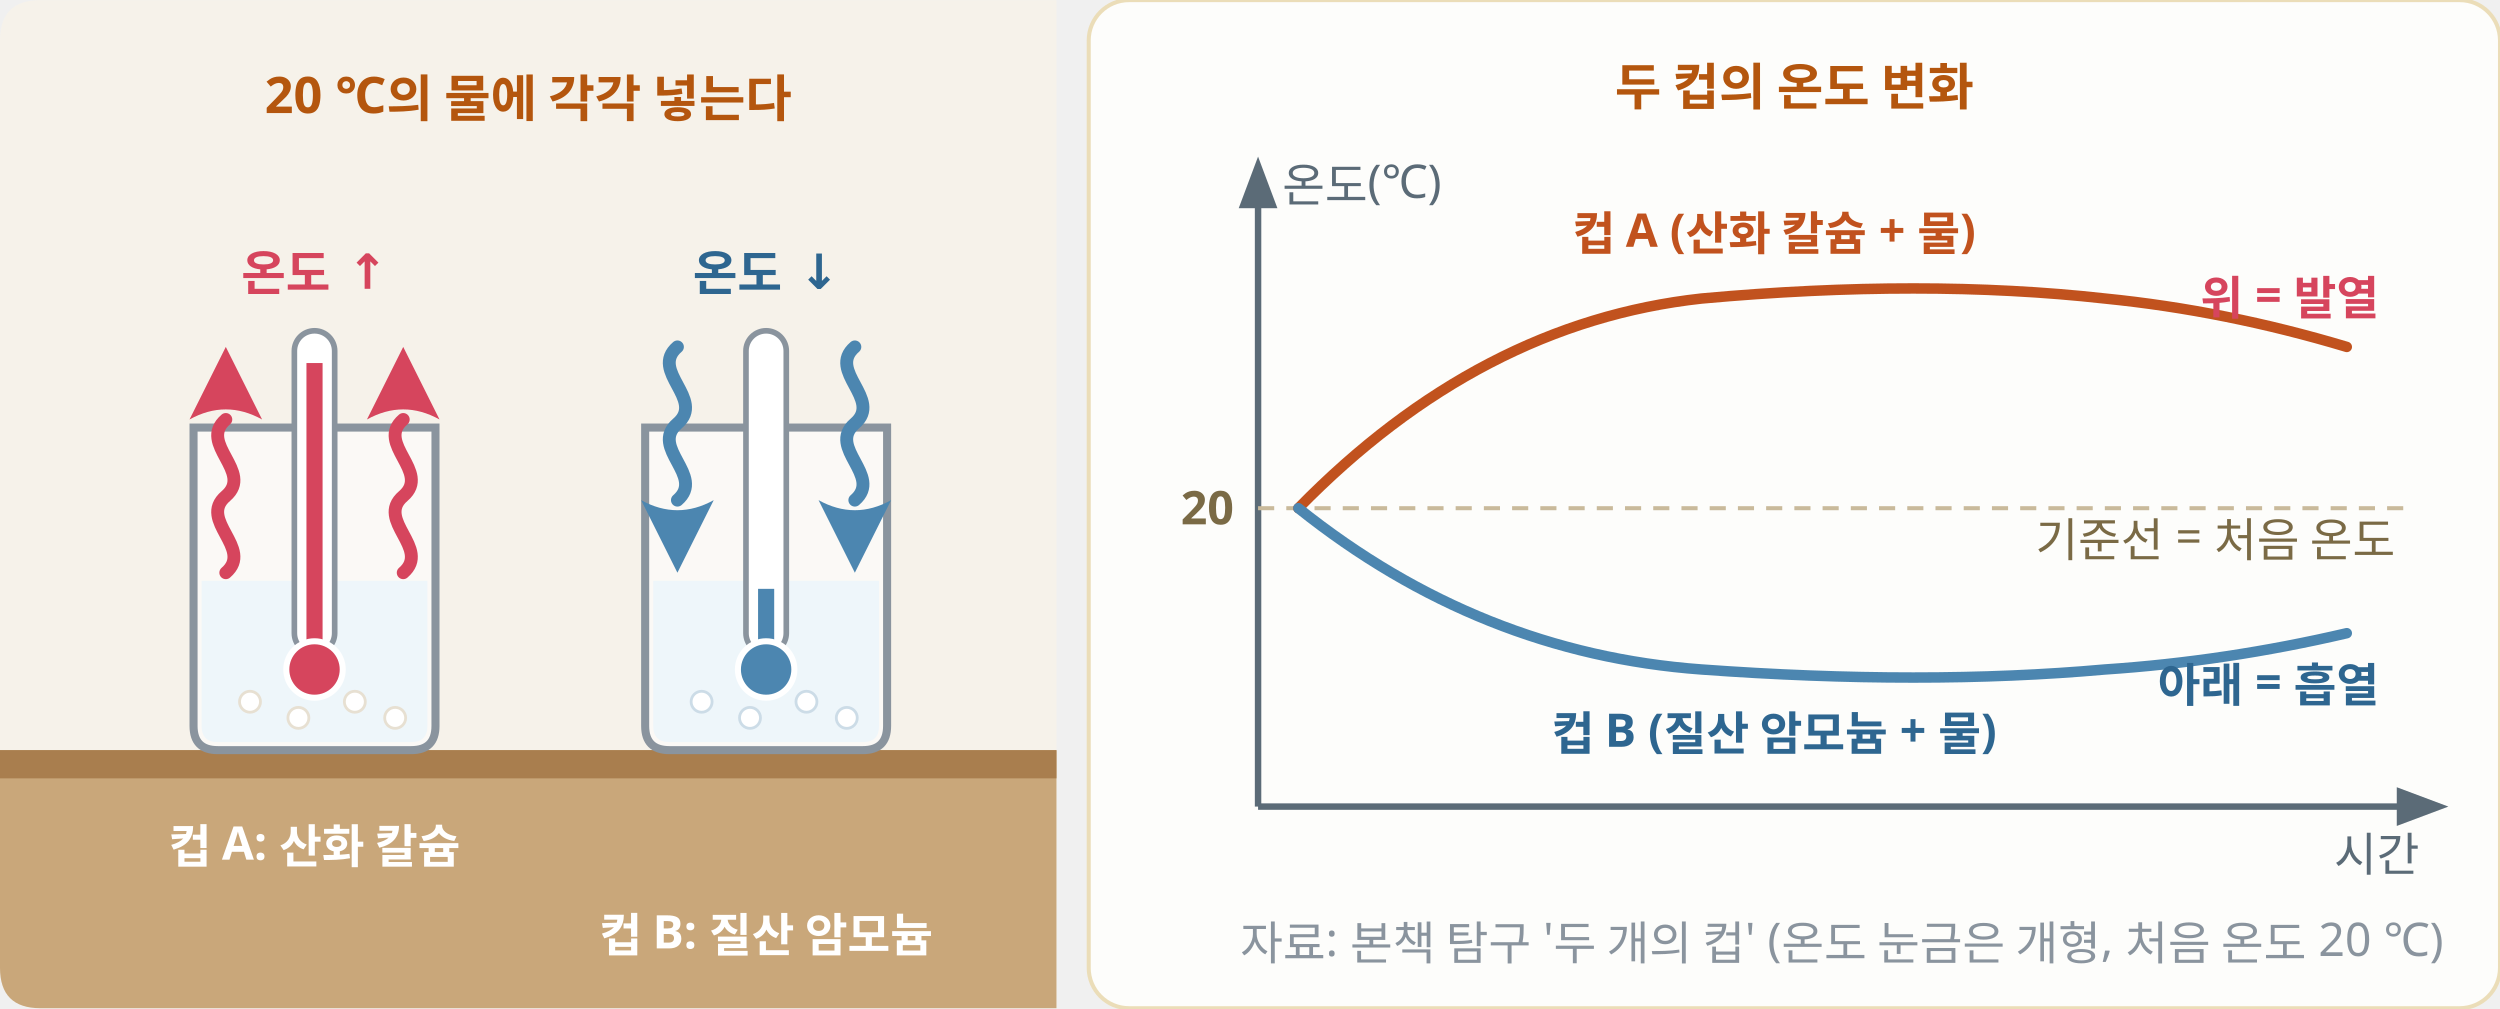
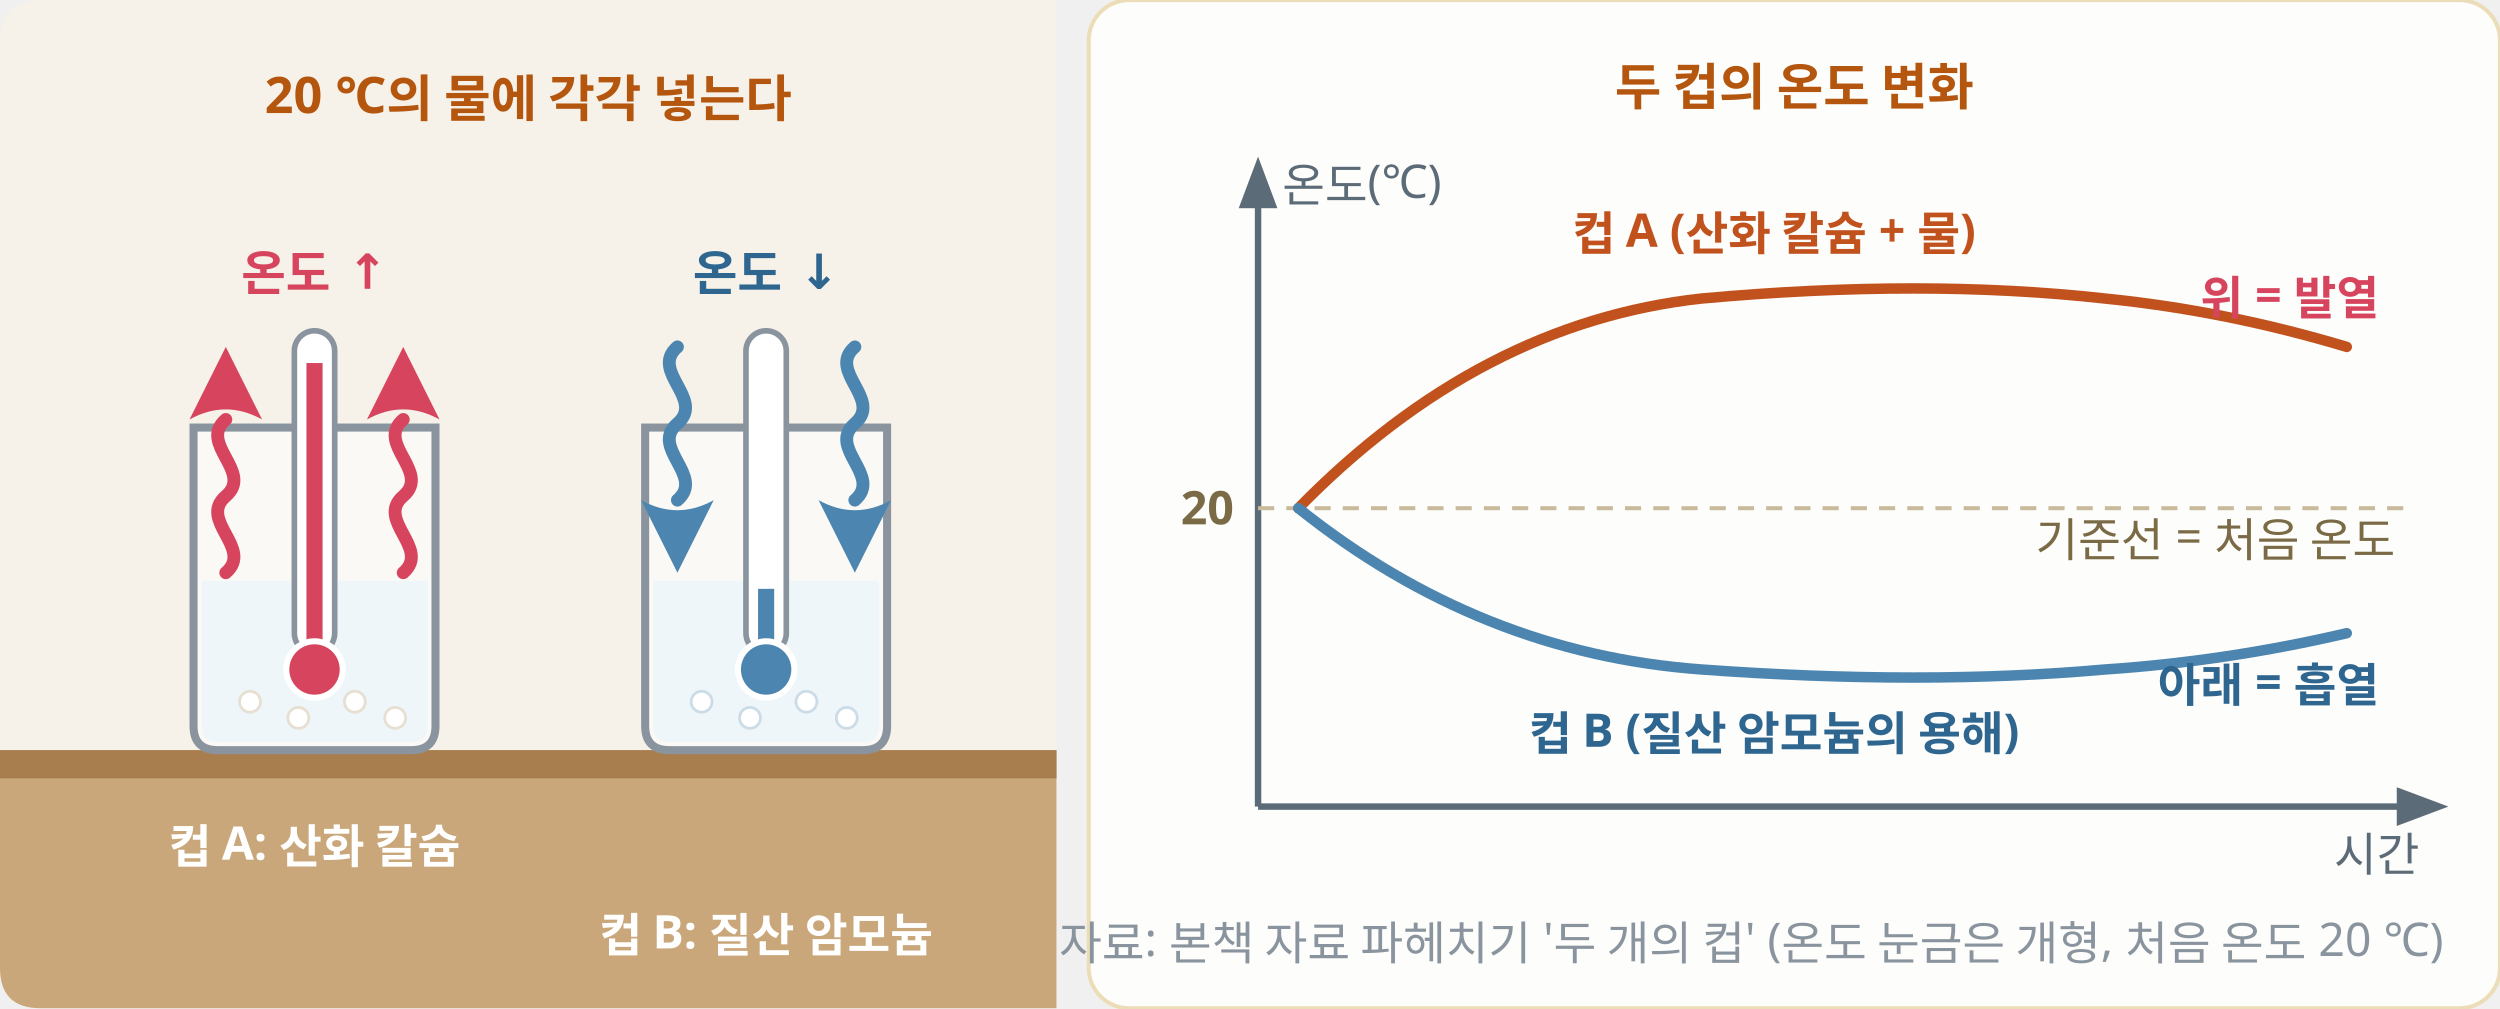
<svg width="600" height="242" viewBox="0 0 620 250" font-family="PC Sans">
  <defs>
    <marker id="axG-2105-05" markerWidth="9" markerHeight="9" refX="6" refY="3" orient="auto">
      <path d="M0,0 L8,3 L0,6 Z" fill="#5B6B77" />
    </marker>
    <g id="beaker-2105-05">
      <path d="M-30,-80 h60 v74 q0,6 -6,6 h-48 q-6,0 -6,-6 z" fill="#fff" fill-opacity="0.55" stroke="#8A949E" stroke-width="2" />
    </g>
    <g id="wvCold-2105-05">
      <path d="M0,0 C7,-6 -7,-13 0,-19 C7,-25 -7,-32 0,-38" fill="none" stroke="#4C86B0" stroke-width="3.2" stroke-linecap="round" />
      <path d="M0,-56 L-9,-38 Q0,-43 9,-38 Z" fill="#4C86B0" />
    </g>
    <g id="wvHot-2105-05">
      <path d="M0,0 C7,-6 -7,-13 0,-19 C7,-25 -7,-32 0,-38" fill="none" stroke="#D6455D" stroke-width="3.2" stroke-linecap="round" />
      <path d="M0,-56 L-9,-38 Q0,-43 9,-38 Z" fill="#D6455D" />
    </g>
  </defs>
  <path d="M0,10 q0,-10 10,-10 h252 v250 h-252 q-10,0 -10,-10 z" fill="#F6F2EA" />
  <path d="M0,186 h262 v64 h-252 q-10,0 -10,-10 z" fill="#C9A77A" />
  <rect x="0" y="186" width="262" height="7" fill="#A97E4E" />
  <text x="131" y="28" text-anchor="middle" font-size="12.5" font-weight="900" fill="#B4560E">20 ℃의 물에 각각 넣는다</text>
  <text x="78" y="72" text-anchor="middle" font-size="12" font-weight="900" fill="#D6455D">온도 ↑</text>
  <g transform="translate(78,186)">
    <path d="M-28,-42 h56 v36 q0,4 -4,4 h-48 q-4,0 -4,-4 z" fill="#D9EAF5" />
    <g fill="#fff" stroke="#C9BA9B" stroke-width="0.7">
      <circle cx="-16" cy="-12" r="2.6" />
      <circle cx="-4" cy="-8" r="2.6" />
      <circle cx="10" cy="-12" r="2.6" />
      <circle cx="20" cy="-8" r="2.6" />
    </g>
    <use href="#beaker-2105-05" />
    <rect x="-5" y="-104" width="10" height="80" rx="5" fill="#fff" stroke="#8A949E" stroke-width="1.4" />
    <rect x="-2" y="-96" width="4" height="72" fill="#D6455D" />
    <circle cy="-20" r="7" fill="#D6455D" stroke="#fff" stroke-width="1.5" />
  </g>
  <use href="#wvHot-2105-05" transform="translate(56,142) rotate(0)" />
  <use href="#wvHot-2105-05" transform="translate(100,142) rotate(0)" />
  <text x="78" y="214" text-anchor="middle" font-size="11.5" font-weight="900" fill="#fff">컵 A: 산화 칼슘</text>
  <text x="190" y="72" text-anchor="middle" font-size="12" font-weight="900" fill="#2E6690">온도 ↓</text>
  <g transform="translate(190,186)">
    <path d="M-28,-42 h56 v36 q0,4 -4,4 h-48 q-4,0 -4,-4 z" fill="#D9EAF5" />
    <g fill="#fff" stroke="#8FB2C9" stroke-width="0.7">
      <circle cx="-16" cy="-12" r="2.6" />
      <circle cx="-4" cy="-8" r="2.6" />
      <circle cx="10" cy="-12" r="2.6" />
      <circle cx="20" cy="-8" r="2.6" />
    </g>
    <use href="#beaker-2105-05" />
    <rect x="-5" y="-104" width="10" height="80" rx="5" fill="#fff" stroke="#8A949E" stroke-width="1.4" />
    <rect x="-2" y="-40" width="4" height="16" fill="#4C86B0" />
    <circle cy="-20" r="7" fill="#4C86B0" stroke="#fff" stroke-width="1.5" />
  </g>
  <use href="#wvCold-2105-05" transform="translate(168,86) rotate(180)" />
  <use href="#wvCold-2105-05" transform="translate(212,86) rotate(180)" />
  <text x="190" y="236" text-anchor="middle" font-size="11.5" font-weight="900" fill="#fff">컵 B: 질산 암모늄</text>
  <rect x="270" y="0" width="350" height="250" rx="10" fill="#FDFDFB" stroke="#EBDDB8" stroke-width="1" />
  <text x="445" y="26" text-anchor="middle" font-size="12.5" font-weight="900" fill="#B4560E">두 컵의 온도 변화</text>
  <line x1="312" y1="200" x2="604" y2="200" stroke="#5B6B77" stroke-width="1.6" marker-end="url(#axG-2105-05)" />
  <line x1="312" y1="200" x2="312" y2="42" stroke="#5B6B77" stroke-width="1.6" marker-end="url(#axG-2105-05)" />
  <text x="318" y="50" font-size="11.5" fill="#5B6B77">온도(℃)</text>
  <text x="600" y="216" text-anchor="end" font-size="11.5" fill="#5B6B77">시간</text>
  <line x1="312" y1="126" x2="596" y2="126" stroke="#C9BA9B" stroke-width="1" stroke-dasharray="4 3" />
  <text x="306" y="130" text-anchor="end" font-size="11.5" font-weight="800" fill="#7A6A45">20</text>
  <text x="594" y="138" text-anchor="end" font-size="11.5" fill="#7A6A45">기준선 = 처음 온도</text>
  <path d="M322,126 q45,-46 100,-52 q55,-5 100,0 q30,3 60,12" fill="none" stroke="#C1521E" stroke-width="2.6" stroke-linecap="round" />
  <text x="440" y="62" text-anchor="middle" font-size="11.5" font-weight="900" fill="#C1521E">컵 A (산화 칼슘 + 물)</text>
  <text x="590" y="78" text-anchor="end" font-size="11.5" font-weight="900" fill="#D6455D">위 = 발열</text>
  <path d="M322,126 q45,36 100,40 q55,4 100,0 q30,-2 60,-9" fill="none" stroke="#4C86B0" stroke-width="2.6" stroke-linecap="round" />
-   <text x="440" y="186" text-anchor="middle" font-size="11.5" font-weight="900" fill="#2E6690">컵 B (질산 암모늄 + 물)</text>
+   <text x="440" y="186" text-anchor="middle" font-size="11.5" font-weight="900" fill="#2E6690">컵 B (질산 암모늄의 용해)</text>
  <text x="590" y="174" text-anchor="end" font-size="11.5" font-weight="900" fill="#2E6690">아래 = 흡열</text>
-   <text x="606" y="238" text-anchor="end" font-size="11.5" fill="#8A949E">자료: 본책 탐구 '두 개의 컵' (온도 눈금은 개형, 처음 온도 20 ℃)</text>
+   <text x="606" y="238" text-anchor="end" font-size="11.5" fill="#8A949E">자료: 본책 자료 파헤치기 '두 개의 컵' (온도 눈금은 개형, 처음 온도 20 ℃)</text>
</svg>
